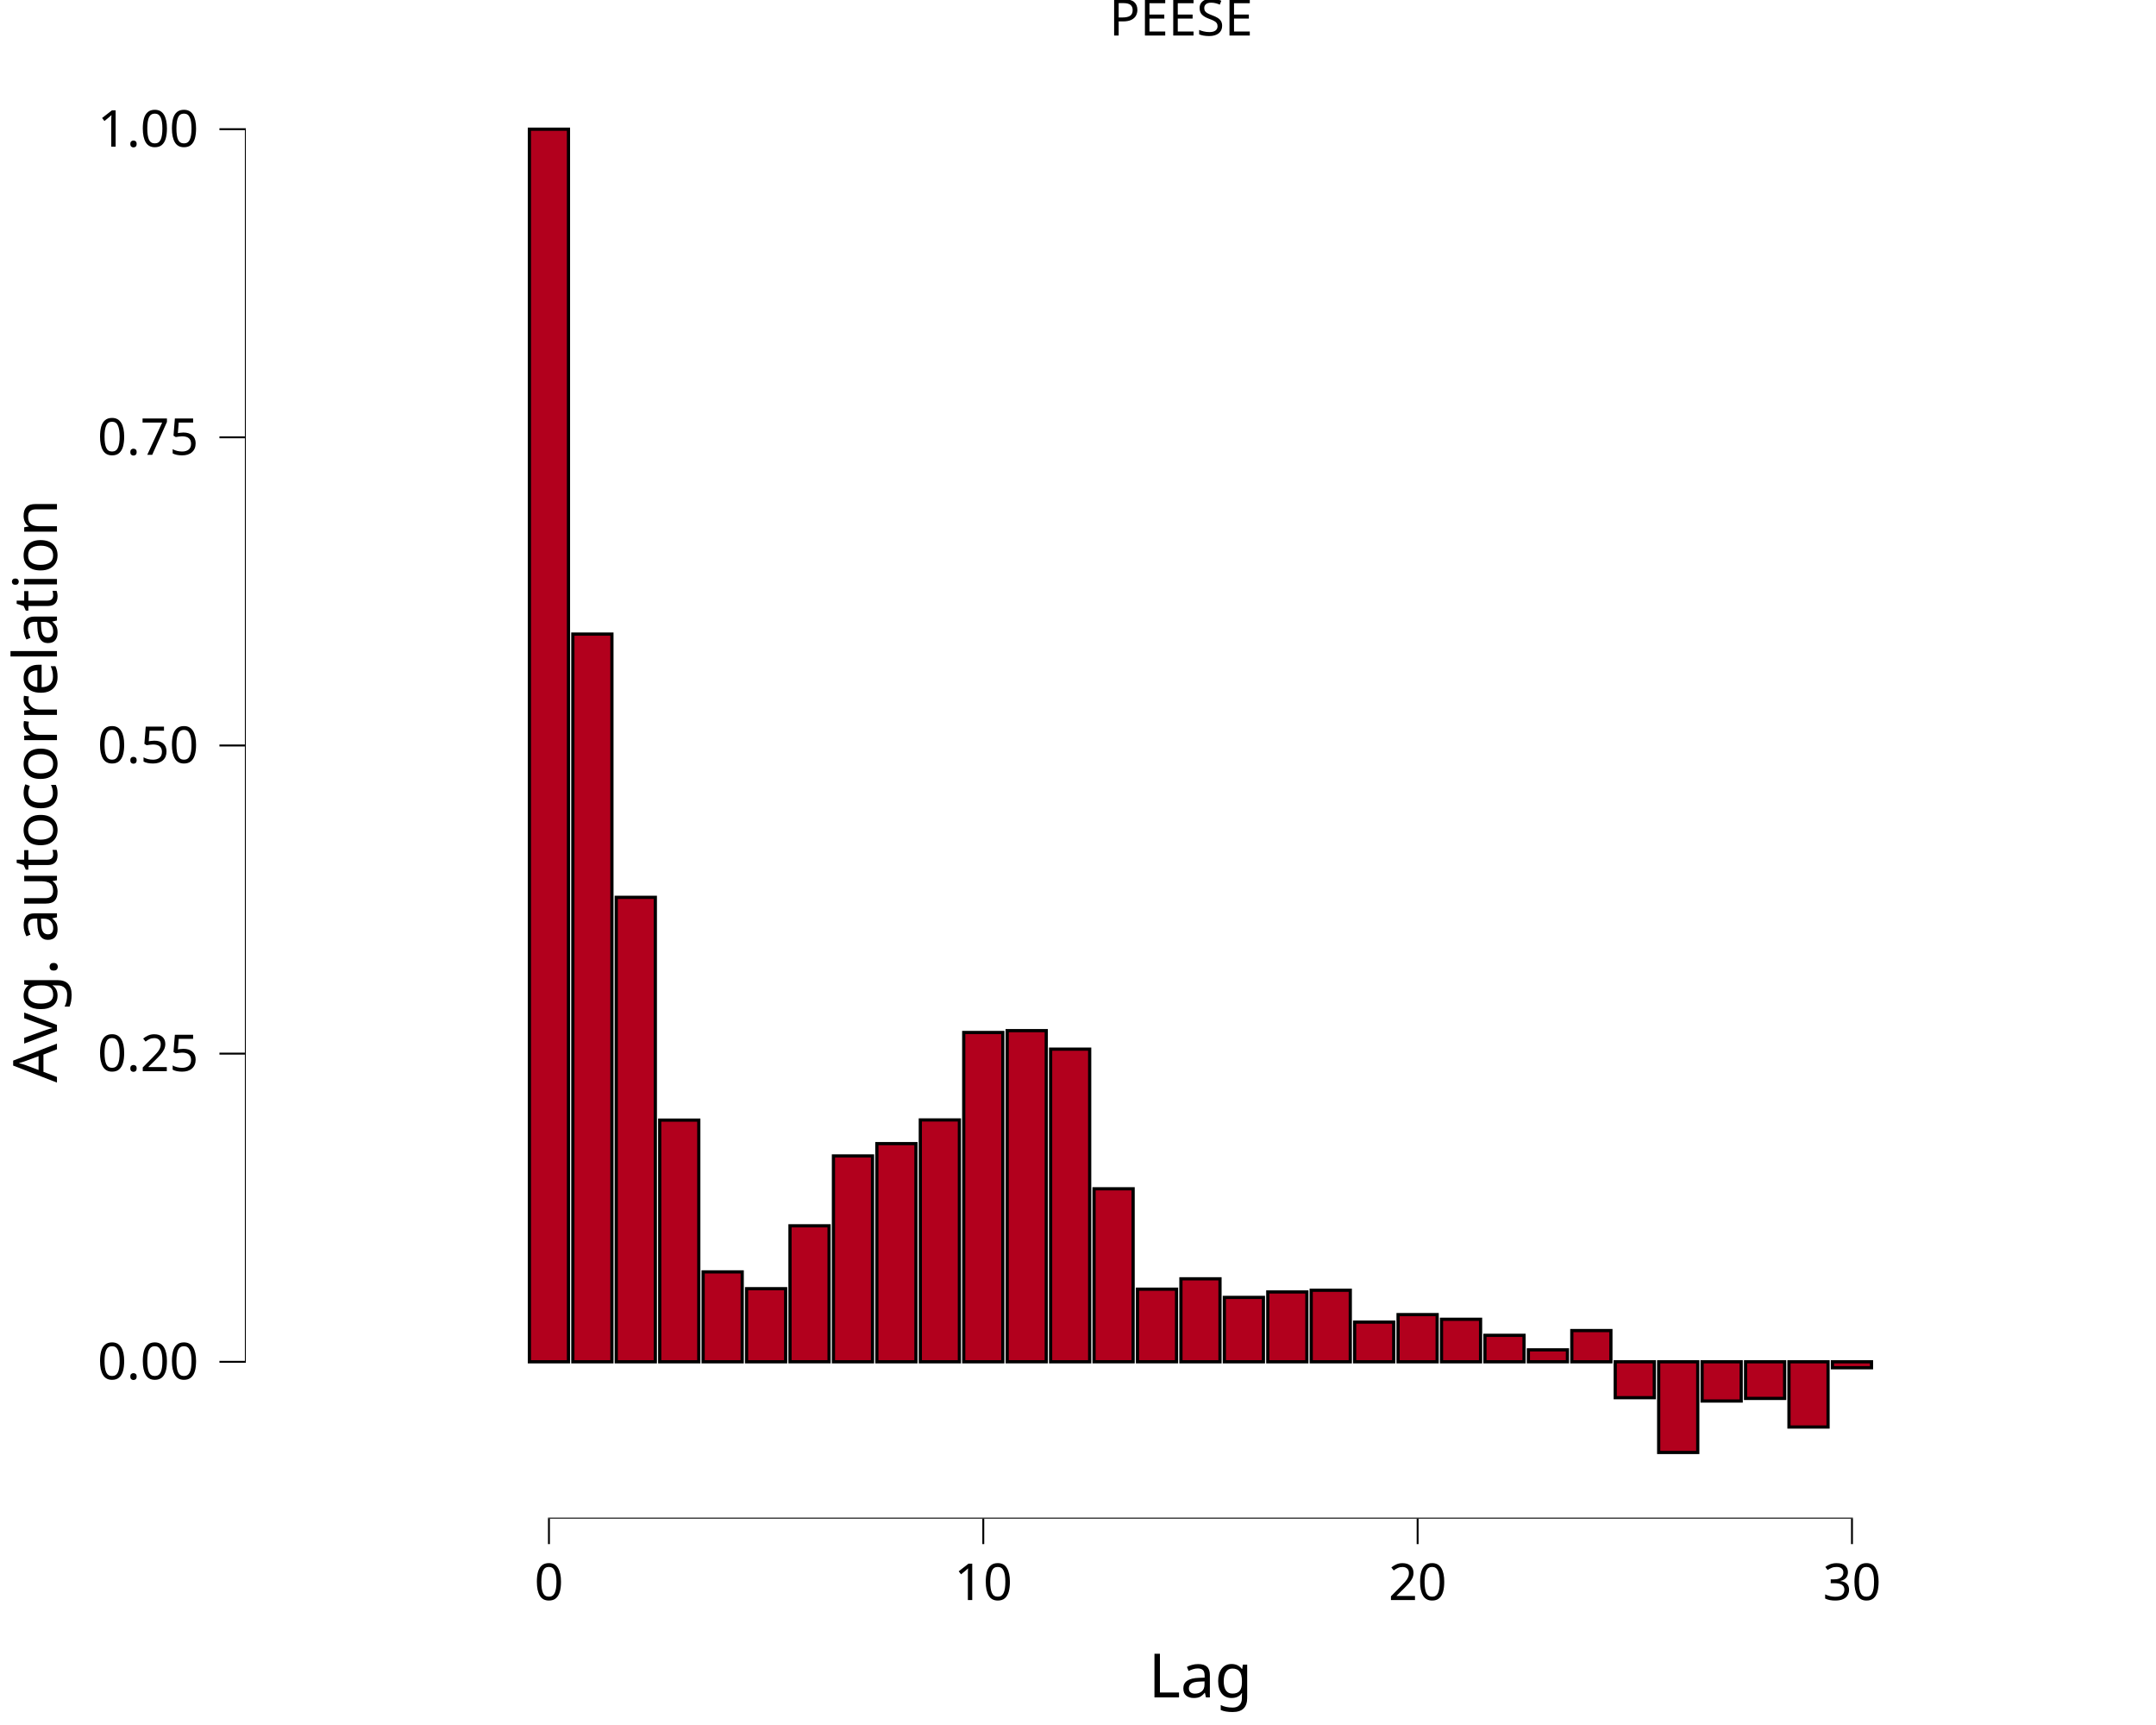
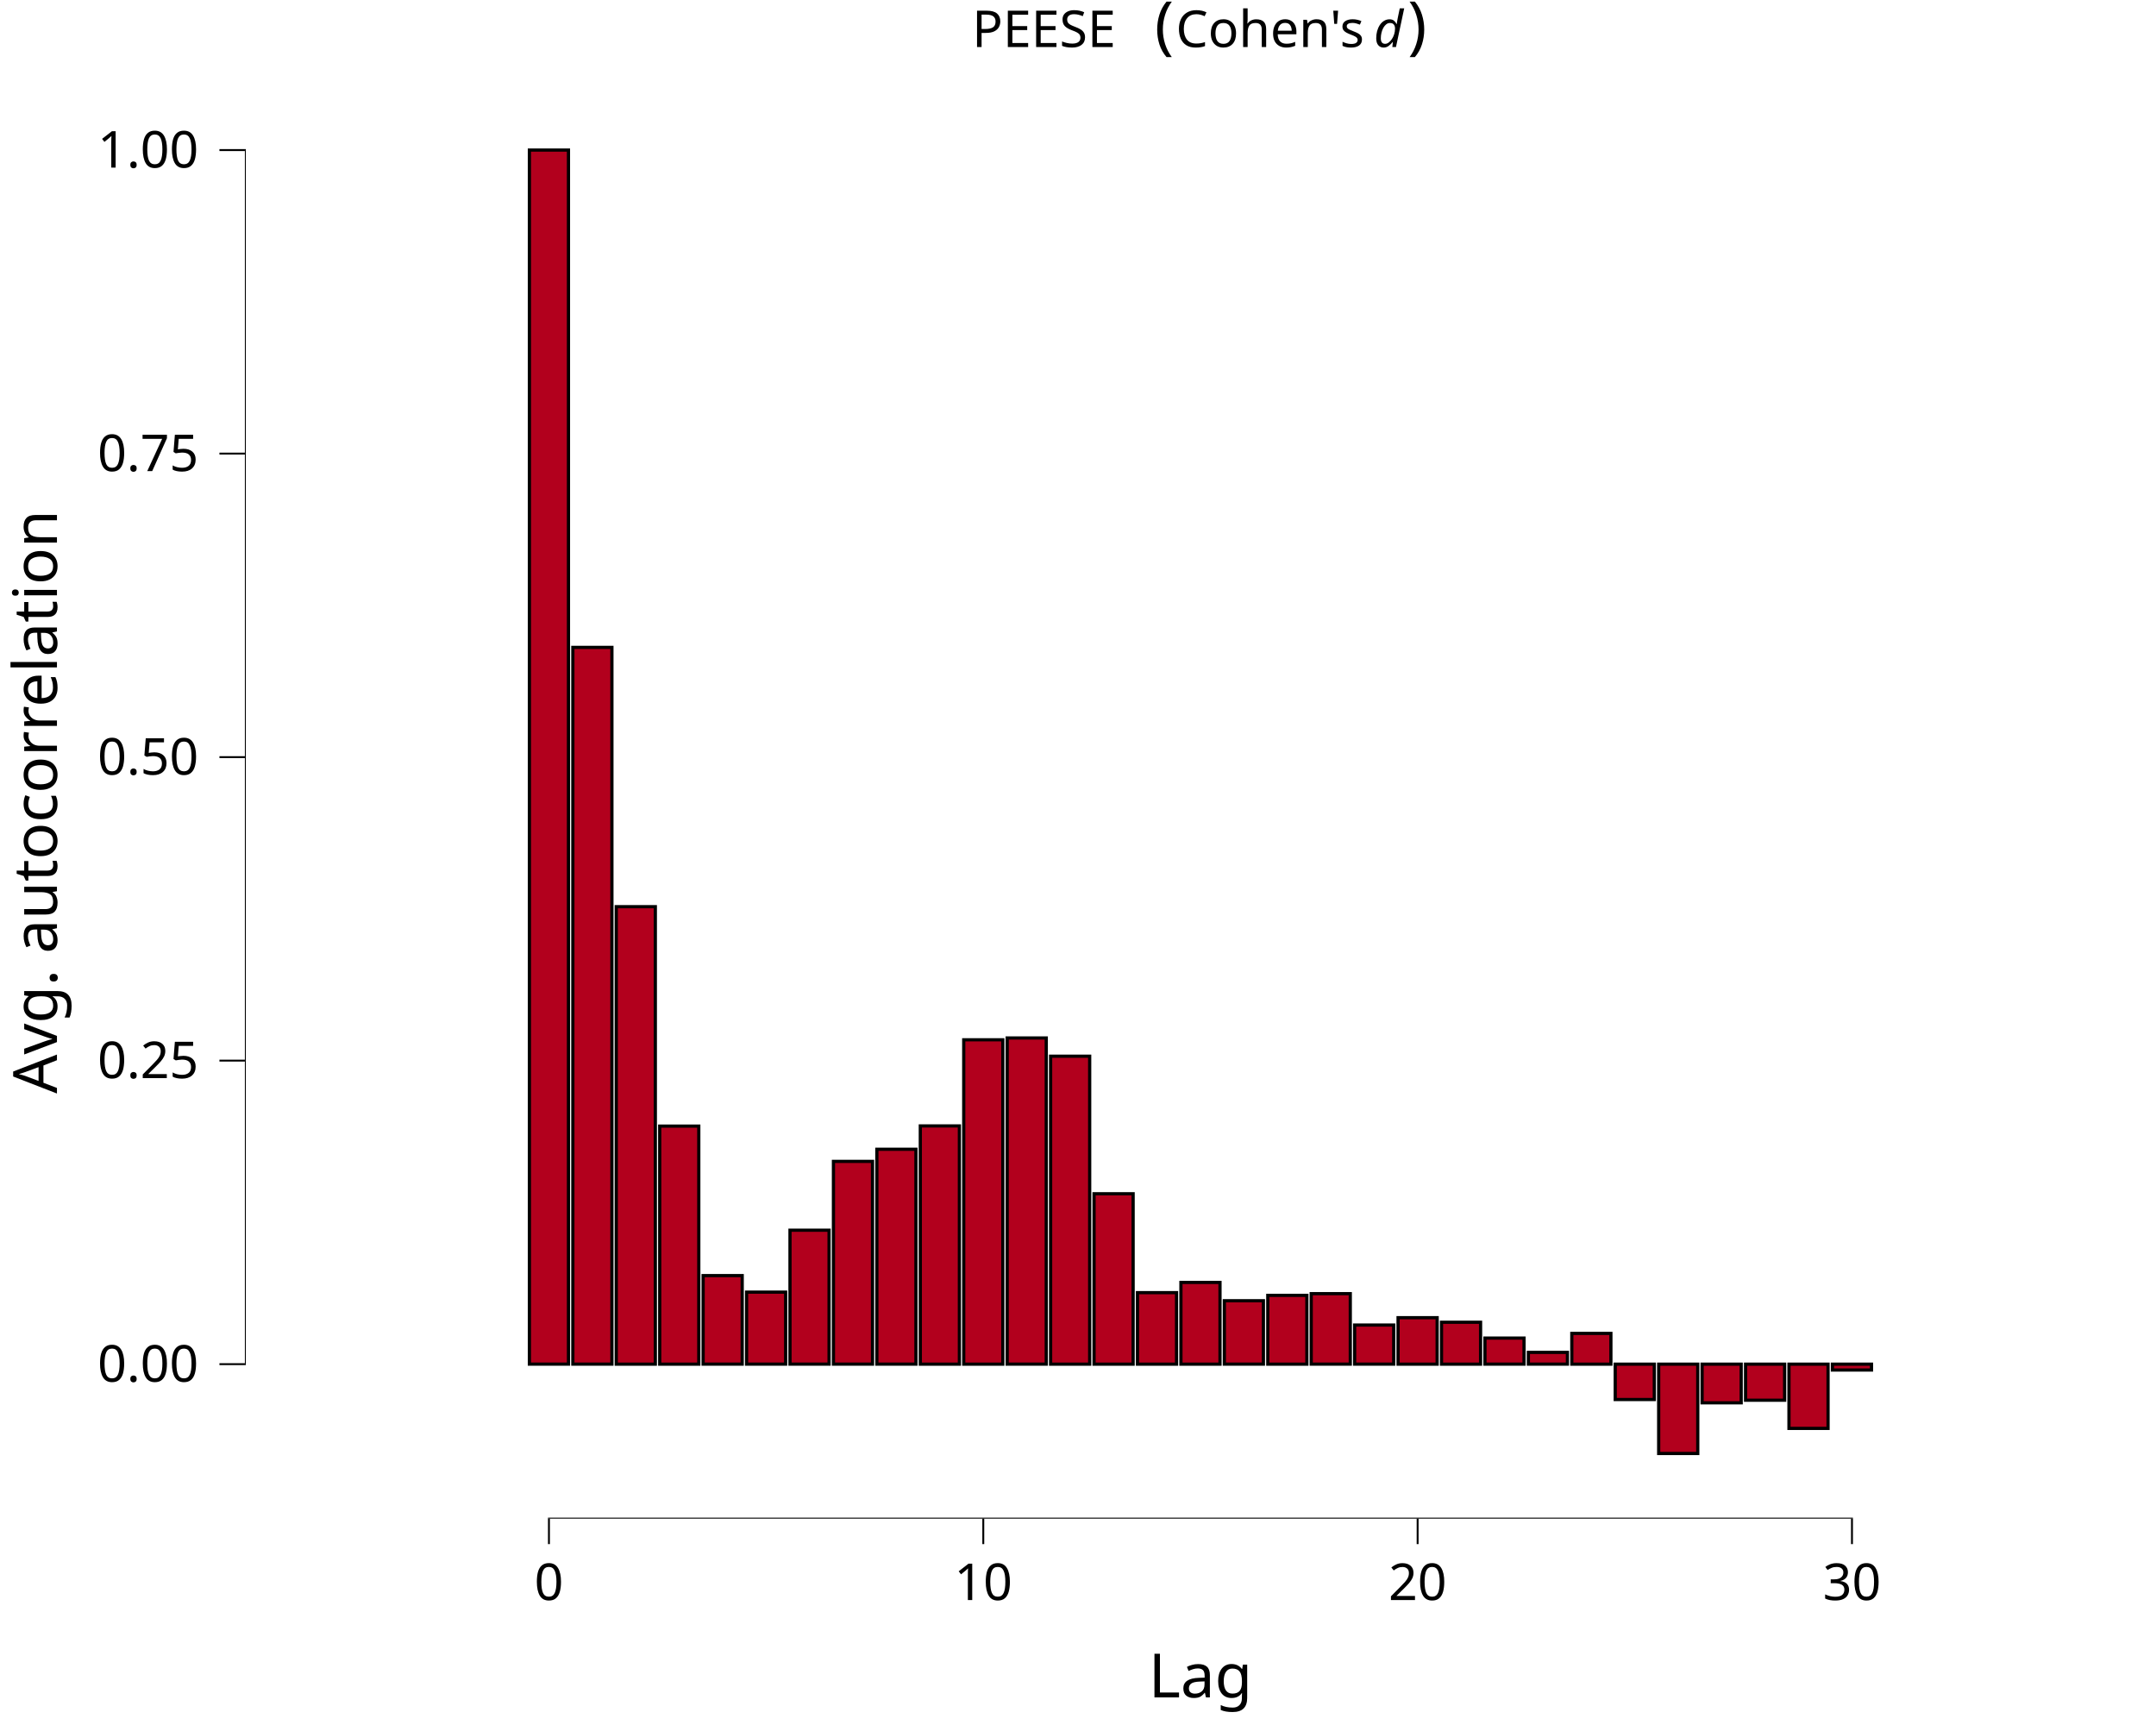
<svg xmlns="http://www.w3.org/2000/svg" class="svglite" data-engine-version="2.0" width="720.00pt" height="576.00pt" viewBox="0 0 720.00 576.00">
  <defs>
    <style type="text/css">
    .svglite line, .svglite polyline, .svglite polygon, .svglite path, .svglite rect, .svglite circle {
      fill: none;
      stroke: #000000;
      stroke-linecap: round;
      stroke-linejoin: round;
      stroke-miterlimit: 10.00;
    }
  </style>
  </defs>
  <rect width="100%" height="100%" style="stroke: none; fill: #FFFFFF;" />
  <defs>
    <clipPath id="cpMC4wMHw3MjAuMDB8MC4wMHw1NzYuMDA=">
      <rect x="0.00" y="0.00" width="720.00" height="576.00" />
    </clipPath>
  </defs>
  <g clip-path="url(#cpMC4wMHw3MjAuMDB8MC4wMHw1NzYuMDA=)">
    <rect x="0.00" y="0.00" width="720.00" height="576.00" style="stroke-width: 10.67; stroke: none;" />
  </g>
  <defs>
-     <clipPath id="cpODEuNzh8NzIwLjAwfDIxLjA0fDUwNy4wOQ==">
-       <rect x="81.78" y="21.04" width="638.22" height="486.05" />
+     <clipPath id="cpODEuNzh8NzIwLjAwfDI4LjM1fDUwNy4wOQ==">
+       <rect x="81.78" y="28.35" width="638.22" height="478.74" />
    </clipPath>
  </defs>
-   <g clip-path="url(#cpODEuNzh8NzIwLjAwfDIxLjA0fDUwNy4wOQ==)">
-     <rect x="81.78" y="21.04" width="638.22" height="486.05" style="stroke-width: 10.67; stroke: none;" />
-     <rect x="176.79" y="43.14" width="13.05" height="411.58" style="stroke-width: 1.07; stroke-linecap: square; stroke-linejoin: miter; fill: #B2001D;" />
-     <rect x="191.30" y="211.73" width="13.05" height="242.99" style="stroke-width: 1.07; stroke-linecap: square; stroke-linejoin: miter; fill: #B2001D;" />
-     <rect x="205.80" y="299.63" width="13.05" height="155.09" style="stroke-width: 1.07; stroke-linecap: square; stroke-linejoin: miter; fill: #B2001D;" />
-     <rect x="220.31" y="374.02" width="13.05" height="80.70" style="stroke-width: 1.07; stroke-linecap: square; stroke-linejoin: miter; fill: #B2001D;" />
-     <rect x="234.81" y="424.70" width="13.05" height="30.02" style="stroke-width: 1.07; stroke-linecap: square; stroke-linejoin: miter; fill: #B2001D;" />
-     <rect x="249.32" y="430.31" width="13.05" height="24.41" style="stroke-width: 1.07; stroke-linecap: square; stroke-linejoin: miter; fill: #B2001D;" />
-     <rect x="263.82" y="409.31" width="13.05" height="45.40" style="stroke-width: 1.07; stroke-linecap: square; stroke-linejoin: miter; fill: #B2001D;" />
-     <rect x="278.33" y="385.98" width="13.05" height="68.74" style="stroke-width: 1.07; stroke-linecap: square; stroke-linejoin: miter; fill: #B2001D;" />
-     <rect x="292.83" y="381.87" width="13.05" height="72.85" style="stroke-width: 1.07; stroke-linecap: square; stroke-linejoin: miter; fill: #B2001D;" />
-     <rect x="307.34" y="373.96" width="13.05" height="80.76" style="stroke-width: 1.07; stroke-linecap: square; stroke-linejoin: miter; fill: #B2001D;" />
-     <rect x="321.84" y="344.76" width="13.05" height="109.96" style="stroke-width: 1.07; stroke-linecap: square; stroke-linejoin: miter; fill: #B2001D;" />
-     <rect x="336.35" y="344.14" width="13.05" height="110.57" style="stroke-width: 1.07; stroke-linecap: square; stroke-linejoin: miter; fill: #B2001D;" />
-     <rect x="350.85" y="350.32" width="13.05" height="104.40" style="stroke-width: 1.07; stroke-linecap: square; stroke-linejoin: miter; fill: #B2001D;" />
-     <rect x="365.36" y="396.95" width="13.05" height="57.76" style="stroke-width: 1.07; stroke-linecap: square; stroke-linejoin: miter; fill: #B2001D;" />
-     <rect x="379.86" y="430.47" width="13.05" height="24.24" style="stroke-width: 1.07; stroke-linecap: square; stroke-linejoin: miter; fill: #B2001D;" />
-     <rect x="394.37" y="427.01" width="13.05" height="27.71" style="stroke-width: 1.07; stroke-linecap: square; stroke-linejoin: miter; fill: #B2001D;" />
-     <rect x="408.87" y="433.22" width="13.05" height="21.50" style="stroke-width: 1.07; stroke-linecap: square; stroke-linejoin: miter; fill: #B2001D;" />
-     <rect x="423.38" y="431.40" width="13.05" height="23.32" style="stroke-width: 1.07; stroke-linecap: square; stroke-linejoin: miter; fill: #B2001D;" />
-     <rect x="437.88" y="430.83" width="13.05" height="23.89" style="stroke-width: 1.07; stroke-linecap: square; stroke-linejoin: miter; fill: #B2001D;" />
-     <rect x="452.38" y="441.47" width="13.05" height="13.25" style="stroke-width: 1.07; stroke-linecap: square; stroke-linejoin: miter; fill: #B2001D;" />
-     <rect x="466.89" y="438.96" width="13.05" height="15.76" style="stroke-width: 1.07; stroke-linecap: square; stroke-linejoin: miter; fill: #B2001D;" />
-     <rect x="481.39" y="440.52" width="13.05" height="14.20" style="stroke-width: 1.07; stroke-linecap: square; stroke-linejoin: miter; fill: #B2001D;" />
-     <rect x="495.90" y="445.88" width="13.05" height="8.84" style="stroke-width: 1.07; stroke-linecap: square; stroke-linejoin: miter; fill: #B2001D;" />
-     <rect x="510.40" y="450.73" width="13.05" height="3.98" style="stroke-width: 1.07; stroke-linecap: square; stroke-linejoin: miter; fill: #B2001D;" />
-     <rect x="524.91" y="444.29" width="13.05" height="10.43" style="stroke-width: 1.07; stroke-linecap: square; stroke-linejoin: miter; fill: #B2001D;" />
-     <rect x="539.41" y="454.72" width="13.05" height="11.99" style="stroke-width: 1.07; stroke-linecap: square; stroke-linejoin: miter; fill: #B2001D;" />
-     <rect x="553.92" y="454.72" width="13.05" height="30.28" style="stroke-width: 1.07; stroke-linecap: square; stroke-linejoin: miter; fill: #B2001D;" />
-     <rect x="568.42" y="454.72" width="13.05" height="13.10" style="stroke-width: 1.07; stroke-linecap: square; stroke-linejoin: miter; fill: #B2001D;" />
-     <rect x="582.93" y="454.72" width="13.05" height="12.23" style="stroke-width: 1.07; stroke-linecap: square; stroke-linejoin: miter; fill: #B2001D;" />
-     <rect x="597.43" y="454.72" width="13.05" height="21.78" style="stroke-width: 1.07; stroke-linecap: square; stroke-linejoin: miter; fill: #B2001D;" />
-     <rect x="611.94" y="454.72" width="13.05" height="1.99" style="stroke-width: 1.07; stroke-linecap: square; stroke-linejoin: miter; fill: #B2001D;" />
+   <g clip-path="url(#cpODEuNzh8NzIwLjAwfDI4LjM1fDUwNy4wOQ==)">
+     <rect x="81.78" y="28.35" width="638.22" height="478.74" style="stroke-width: 10.67; stroke: none;" />
+     <rect x="176.79" y="50.11" width="13.05" height="405.39" style="stroke-width: 1.07; stroke-linecap: square; stroke-linejoin: miter; fill: #B2001D;" />
+     <rect x="191.30" y="216.17" width="13.05" height="239.33" style="stroke-width: 1.07; stroke-linecap: square; stroke-linejoin: miter; fill: #B2001D;" />
+     <rect x="205.80" y="302.75" width="13.05" height="152.76" style="stroke-width: 1.07; stroke-linecap: square; stroke-linejoin: miter; fill: #B2001D;" />
+     <rect x="220.31" y="376.02" width="13.05" height="79.49" style="stroke-width: 1.07; stroke-linecap: square; stroke-linejoin: miter; fill: #B2001D;" />
+     <rect x="234.81" y="425.94" width="13.05" height="29.56" style="stroke-width: 1.07; stroke-linecap: square; stroke-linejoin: miter; fill: #B2001D;" />
+     <rect x="249.32" y="431.46" width="13.05" height="24.04" style="stroke-width: 1.07; stroke-linecap: square; stroke-linejoin: miter; fill: #B2001D;" />
+     <rect x="263.82" y="410.78" width="13.05" height="44.72" style="stroke-width: 1.07; stroke-linecap: square; stroke-linejoin: miter; fill: #B2001D;" />
+     <rect x="278.33" y="387.80" width="13.05" height="67.70" style="stroke-width: 1.07; stroke-linecap: square; stroke-linejoin: miter; fill: #B2001D;" />
+     <rect x="292.83" y="383.75" width="13.05" height="71.75" style="stroke-width: 1.07; stroke-linecap: square; stroke-linejoin: miter; fill: #B2001D;" />
+     <rect x="307.34" y="375.96" width="13.05" height="79.55" style="stroke-width: 1.07; stroke-linecap: square; stroke-linejoin: miter; fill: #B2001D;" />
+     <rect x="321.84" y="347.20" width="13.05" height="108.31" style="stroke-width: 1.07; stroke-linecap: square; stroke-linejoin: miter; fill: #B2001D;" />
+     <rect x="336.35" y="346.59" width="13.05" height="108.91" style="stroke-width: 1.07; stroke-linecap: square; stroke-linejoin: miter; fill: #B2001D;" />
+     <rect x="350.85" y="352.68" width="13.05" height="102.83" style="stroke-width: 1.07; stroke-linecap: square; stroke-linejoin: miter; fill: #B2001D;" />
+     <rect x="365.36" y="398.61" width="13.05" height="56.90" style="stroke-width: 1.07; stroke-linecap: square; stroke-linejoin: miter; fill: #B2001D;" />
+     <rect x="379.86" y="431.63" width="13.05" height="23.88" style="stroke-width: 1.07; stroke-linecap: square; stroke-linejoin: miter; fill: #B2001D;" />
+     <rect x="394.37" y="428.22" width="13.05" height="27.29" style="stroke-width: 1.07; stroke-linecap: square; stroke-linejoin: miter; fill: #B2001D;" />
+     <rect x="408.87" y="434.33" width="13.05" height="21.17" style="stroke-width: 1.07; stroke-linecap: square; stroke-linejoin: miter; fill: #B2001D;" />
+     <rect x="423.38" y="432.54" width="13.05" height="22.97" style="stroke-width: 1.07; stroke-linecap: square; stroke-linejoin: miter; fill: #B2001D;" />
+     <rect x="437.88" y="431.97" width="13.05" height="23.53" style="stroke-width: 1.07; stroke-linecap: square; stroke-linejoin: miter; fill: #B2001D;" />
+     <rect x="452.38" y="442.45" width="13.05" height="13.05" style="stroke-width: 1.07; stroke-linecap: square; stroke-linejoin: miter; fill: #B2001D;" />
+     <rect x="466.89" y="439.99" width="13.05" height="15.52" style="stroke-width: 1.07; stroke-linecap: square; stroke-linejoin: miter; fill: #B2001D;" />
+     <rect x="481.39" y="441.52" width="13.05" height="13.99" style="stroke-width: 1.07; stroke-linecap: square; stroke-linejoin: miter; fill: #B2001D;" />
+     <rect x="495.90" y="446.80" width="13.05" height="8.70" style="stroke-width: 1.07; stroke-linecap: square; stroke-linejoin: miter; fill: #B2001D;" />
+     <rect x="510.40" y="451.58" width="13.05" height="3.92" style="stroke-width: 1.07; stroke-linecap: square; stroke-linejoin: miter; fill: #B2001D;" />
+     <rect x="524.91" y="445.24" width="13.05" height="10.27" style="stroke-width: 1.07; stroke-linecap: square; stroke-linejoin: miter; fill: #B2001D;" />
+     <rect x="539.41" y="455.51" width="13.05" height="11.81" style="stroke-width: 1.07; stroke-linecap: square; stroke-linejoin: miter; fill: #B2001D;" />
+     <rect x="553.92" y="455.51" width="13.05" height="29.83" style="stroke-width: 1.07; stroke-linecap: square; stroke-linejoin: miter; fill: #B2001D;" />
+     <rect x="568.42" y="455.51" width="13.05" height="12.91" style="stroke-width: 1.07; stroke-linecap: square; stroke-linejoin: miter; fill: #B2001D;" />
+     <rect x="582.93" y="455.51" width="13.05" height="12.04" style="stroke-width: 1.07; stroke-linecap: square; stroke-linejoin: miter; fill: #B2001D;" />
+     <rect x="597.43" y="455.51" width="13.05" height="21.45" style="stroke-width: 1.07; stroke-linecap: square; stroke-linejoin: miter; fill: #B2001D;" />
+     <rect x="611.94" y="455.51" width="13.05" height="1.96" style="stroke-width: 1.07; stroke-linecap: square; stroke-linejoin: miter; fill: #B2001D;" />
    <line x1="183.00" y1="507.09" x2="618.78" y2="507.09" style="stroke-width: 0.64; stroke-linecap: butt;" />
-     <line x1="81.78" y1="455.04" x2="81.78" y2="42.82" style="stroke-width: 0.64; stroke-linecap: butt;" />
-     <rect x="81.78" y="21.04" width="638.22" height="486.05" style="stroke-width: 0.00; stroke: none;" />
+     <line x1="81.78" y1="455.82" x2="81.78" y2="49.79" style="stroke-width: 0.64; stroke-linecap: butt;" />
+     <rect x="81.78" y="28.35" width="638.22" height="478.74" style="stroke-width: 0.00; stroke: none;" />
  </g>
  <g clip-path="url(#cpMC4wMHw3MjAuMDB8MC4wMHw1NzYuMDA=)">
-     <polyline points="81.78,507.09 81.78,21.04 " style="stroke-width: 0.00; stroke: none; stroke-linecap: butt;" />
-     <text x="66.31" y="460.57" text-anchor="end" style="font-size: 17.00px; font-family: sans;" textLength="33.09px" lengthAdjust="spacingAndGlyphs">0.00</text>
-     <text x="66.31" y="357.67" text-anchor="end" style="font-size: 17.00px; font-family: sans;" textLength="33.09px" lengthAdjust="spacingAndGlyphs">0.25</text>
-     <text x="66.31" y="254.78" text-anchor="end" style="font-size: 17.00px; font-family: sans;" textLength="33.09px" lengthAdjust="spacingAndGlyphs">0.50</text>
-     <text x="66.31" y="151.88" text-anchor="end" style="font-size: 17.00px; font-family: sans;" textLength="33.09px" lengthAdjust="spacingAndGlyphs">0.75</text>
-     <text x="66.31" y="48.99" text-anchor="end" style="font-size: 17.00px; font-family: sans;" textLength="33.09px" lengthAdjust="spacingAndGlyphs">1.00</text>
-     <polyline points="73.28,454.72 81.78,454.72 " style="stroke-width: 0.64; stroke-linecap: butt;" />
-     <polyline points="73.28,351.82 81.78,351.82 " style="stroke-width: 0.64; stroke-linecap: butt;" />
-     <polyline points="73.28,248.93 81.78,248.93 " style="stroke-width: 0.64; stroke-linecap: butt;" />
-     <polyline points="73.28,146.03 81.78,146.03 " style="stroke-width: 0.64; stroke-linecap: butt;" />
-     <polyline points="73.28,43.14 81.78,43.14 " style="stroke-width: 0.64; stroke-linecap: butt;" />
+     <polyline points="81.78,507.09 81.78,28.35 " style="stroke-width: 0.00; stroke: none; stroke-linecap: butt;" />
+     <text x="66.31" y="461.36" text-anchor="end" style="font-size: 17.00px; font-family: sans;" textLength="33.09px" lengthAdjust="spacingAndGlyphs">0.00</text>
+     <text x="66.31" y="360.01" text-anchor="end" style="font-size: 17.00px; font-family: sans;" textLength="33.09px" lengthAdjust="spacingAndGlyphs">0.25</text>
+     <text x="66.31" y="258.66" text-anchor="end" style="font-size: 17.00px; font-family: sans;" textLength="33.09px" lengthAdjust="spacingAndGlyphs">0.50</text>
+     <text x="66.31" y="157.31" text-anchor="end" style="font-size: 17.00px; font-family: sans;" textLength="33.09px" lengthAdjust="spacingAndGlyphs">0.75</text>
+     <text x="66.31" y="55.96" text-anchor="end" style="font-size: 17.00px; font-family: sans;" textLength="33.09px" lengthAdjust="spacingAndGlyphs">1.00</text>
+     <polyline points="73.28,455.51 81.78,455.51 " style="stroke-width: 0.64; stroke-linecap: butt;" />
+     <polyline points="73.28,354.16 81.78,354.16 " style="stroke-width: 0.64; stroke-linecap: butt;" />
+     <polyline points="73.28,252.81 81.78,252.81 " style="stroke-width: 0.64; stroke-linecap: butt;" />
+     <polyline points="73.28,151.46 81.78,151.46 " style="stroke-width: 0.64; stroke-linecap: butt;" />
+     <polyline points="73.28,50.11 81.78,50.11 " style="stroke-width: 0.64; stroke-linecap: butt;" />
    <polyline points="81.78,507.09 720.00,507.09 " style="stroke-width: 0.00; stroke: none; stroke-linecap: butt;" />
    <polyline points="183.32,515.60 183.32,507.09 " style="stroke-width: 0.64; stroke-linecap: butt;" />
    <polyline points="328.37,515.60 328.37,507.09 " style="stroke-width: 0.64; stroke-linecap: butt;" />
    <polyline points="473.42,515.60 473.42,507.09 " style="stroke-width: 0.64; stroke-linecap: butt;" />
    <polyline points="618.47,515.60 618.47,507.09 " style="stroke-width: 0.64; stroke-linecap: butt;" />
    <text x="183.32" y="534.27" text-anchor="middle" style="font-size: 17.00px; font-family: sans;" textLength="9.46px" lengthAdjust="spacingAndGlyphs">0</text>
    <text x="328.37" y="534.27" text-anchor="middle" style="font-size: 17.00px; font-family: sans;" textLength="18.91px" lengthAdjust="spacingAndGlyphs">10</text>
    <text x="473.42" y="534.27" text-anchor="middle" style="font-size: 17.00px; font-family: sans;" textLength="18.91px" lengthAdjust="spacingAndGlyphs">20</text>
    <text x="618.47" y="534.27" text-anchor="middle" style="font-size: 17.00px; font-family: sans;" textLength="18.91px" lengthAdjust="spacingAndGlyphs">30</text>
    <text x="400.89" y="566.78" text-anchor="middle" style="font-size: 20.40px; font-family: sans;" textLength="34.04px" lengthAdjust="spacingAndGlyphs">Lag</text>
-     <text transform="translate(19.02,264.07) rotate(-90)" text-anchor="middle" style="font-size: 20.40px; font-family: sans;" textLength="181.46px" lengthAdjust="spacingAndGlyphs">Avg. autocorrelation</text>
-     <text x="370.41" y="11.87" style="font-size: 17.00px; font-family: sans;" textLength="56.71px" lengthAdjust="spacingAndGlyphs">PEESE</text>
-     <text x="427.12" y="11.87" style="font-size: 17.00px; font-family: sans;" textLength="4.25px" lengthAdjust="spacingAndGlyphs"> </text>
+     <text transform="translate(19.02,267.72) rotate(-90)" text-anchor="middle" style="font-size: 20.40px; font-family: sans;" textLength="181.46px" lengthAdjust="spacingAndGlyphs">Avg. autocorrelation</text>
+     <text x="324.63" y="15.71" style="font-size: 17.00px; font-family: sans;" textLength="56.71px" lengthAdjust="spacingAndGlyphs">PEESE</text>
+     <text x="381.35" y="15.71" style="font-size: 17.00px; font-family: sans;" textLength="4.25px" lengthAdjust="spacingAndGlyphs"> </text>
+     <text x="385.60" y="15.71" style="font-size: 21.25px; font-family: sans;" textLength="7.08px" lengthAdjust="spacingAndGlyphs">(</text>
+     <text x="392.68" y="15.71" style="font-size: 17.00px; font-family: sans;" textLength="61.85px" lengthAdjust="spacingAndGlyphs">Cohen's</text>
+     <text x="454.53" y="15.71" style="font-size: 17.00px; font-family: sans;" textLength="4.25px" lengthAdjust="spacingAndGlyphs"> </text>
+     <text x="458.78" y="15.71" style="font-size: 17.00px; font-style: italic; font-family: sans;" textLength="9.46px" lengthAdjust="spacingAndGlyphs">d</text>
+     <text x="470.09" y="15.71" style="font-size: 21.25px; font-family: sans;" textLength="7.06px" lengthAdjust="spacingAndGlyphs">)</text>
  </g>
</svg>
